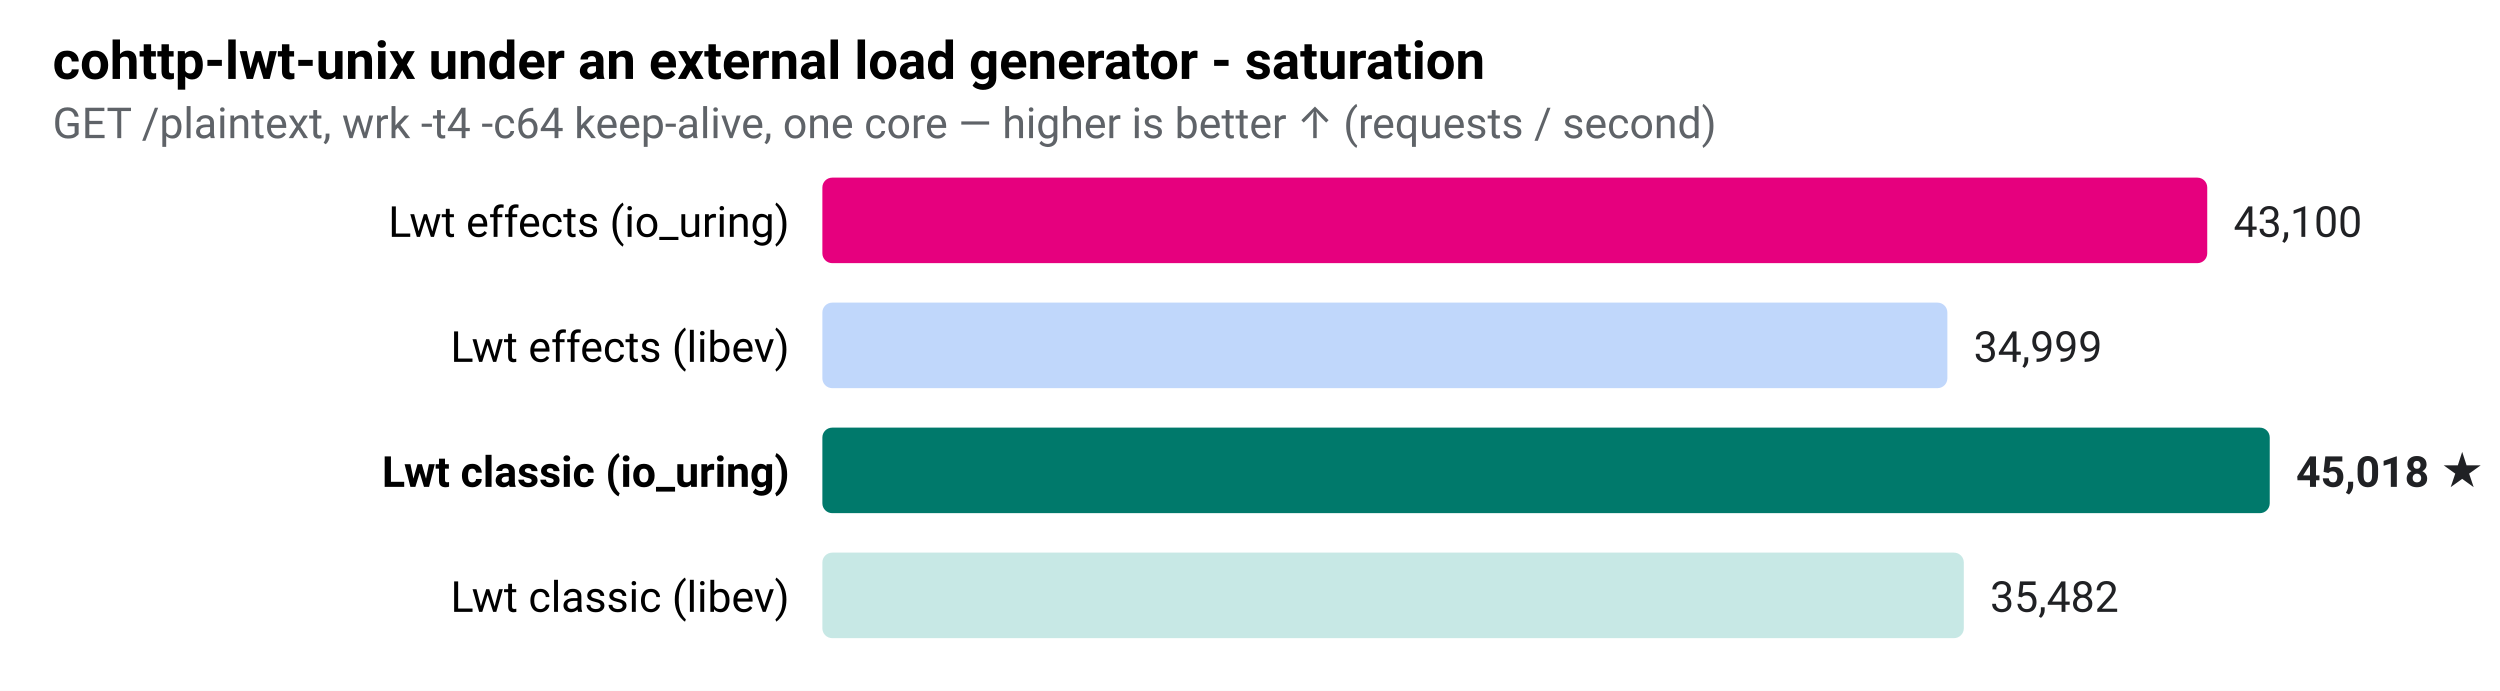
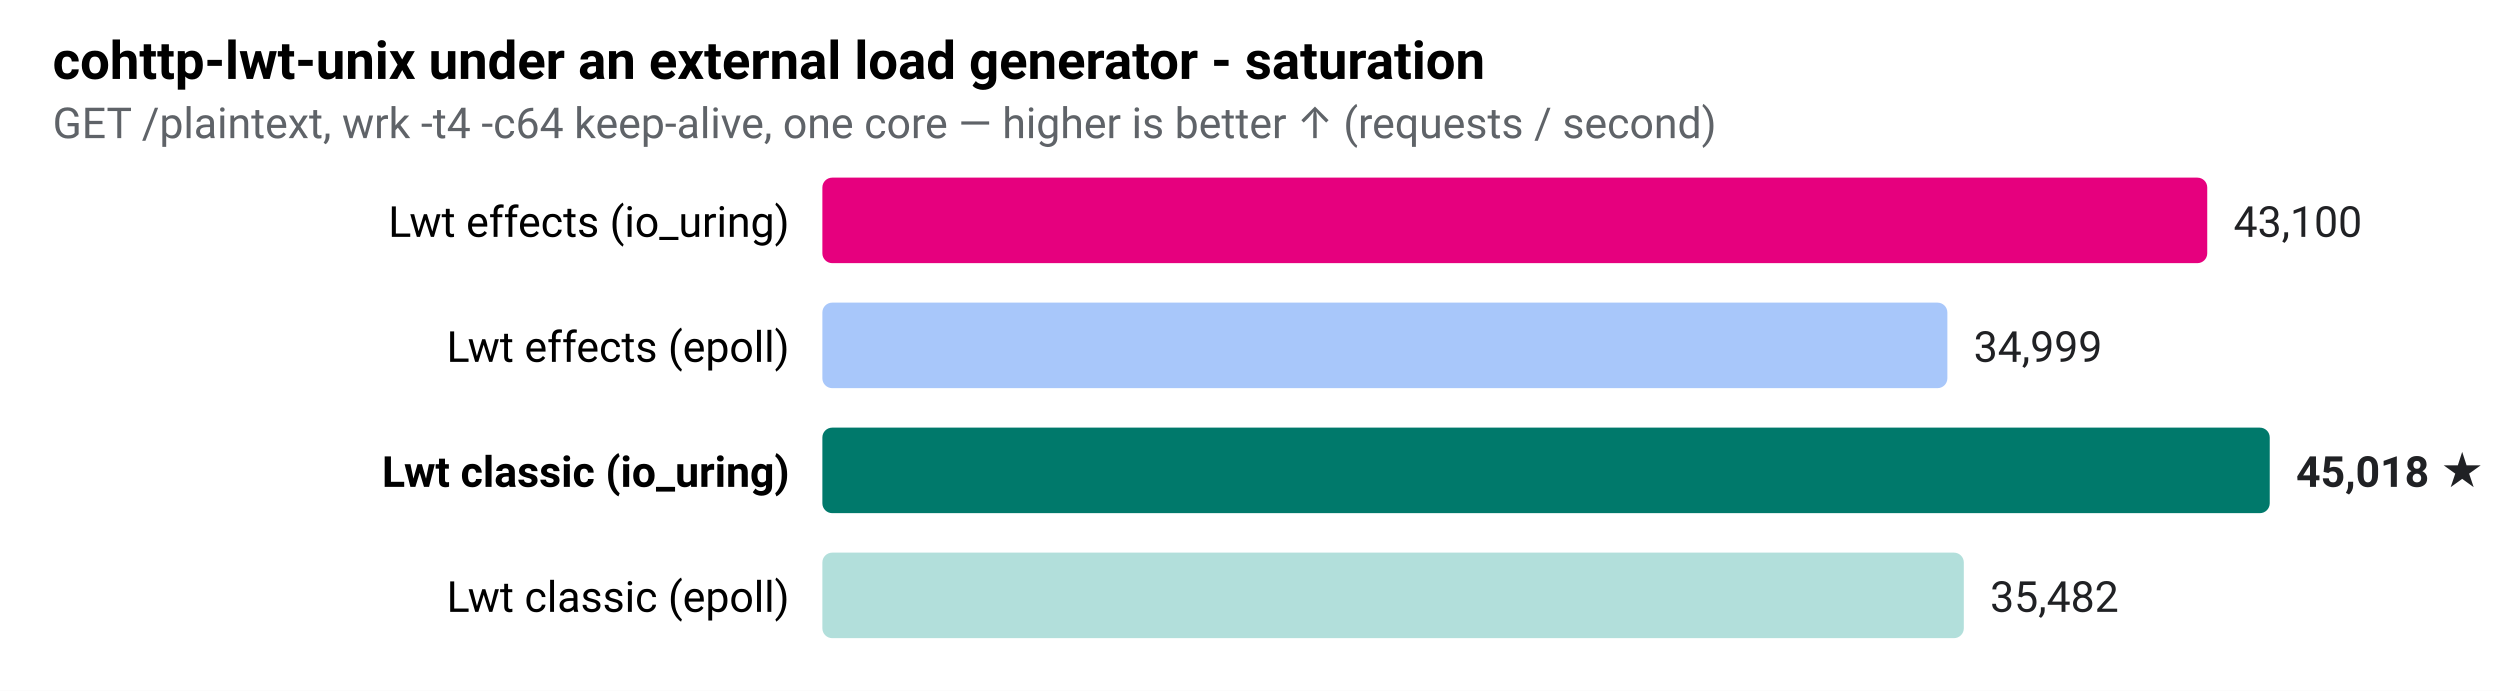
<svg xmlns="http://www.w3.org/2000/svg" width="760" height="210" font-family="-apple-system,Segoe UI,Roboto,sans-serif" font-size="13">
  <rect width="760" height="210" fill="white" />
  <text x="16" y="24" font-size="16" font-weight="700">cohttp-lwt-unix under an external load generator - saturation</text>
  <text x="16" y="42" fill="#5f6368">GET /plaintext, wrk -t4 -c64 keep-alive, one core — higher is better ↑ (requests / second)</text>
  <text x="240" y="72" text-anchor="end">Lwt effects (io_uring)</text>
  <rect x="250" y="54" width="421" height="26" rx="3" fill="#e6007e" />
  <text x="679" y="72" fill="#202124">43,100</text>
-   <text x="240" y="110" text-anchor="end">Lwt effects (libev)</text>
-   <rect x="250" y="92" width="342" height="26" rx="3" fill="#a8c7fa" opacity="0.72" />
+   <text x="240" y="110" text-anchor="end">Lwt effects (epoll)</text>
+   <rect x="250" y="92" width="342" height="26" rx="3" fill="#a8c7fa" />
  <text x="600" y="110" fill="#202124">34,999</text>
  <text x="240" y="148" text-anchor="end" font-weight="700">Lwt classic (io_uring)</text>
  <rect x="250" y="130" width="440" height="26" rx="3" fill="#00796b" />
  <text x="698" y="148" fill="#202124" font-weight="700">45,018 ★</text>
-   <text x="240" y="186" text-anchor="end">Lwt classic (libev)</text>
-   <rect x="250" y="168" width="347" height="26" rx="3" fill="#b2dfdb" opacity="0.72" />
+   <text x="240" y="186" text-anchor="end">Lwt classic (epoll)</text>
+   <rect x="250" y="168" width="347" height="26" rx="3" fill="#b2dfdb" />
  <text x="605" y="186" fill="#202124">35,482</text>
</svg>
